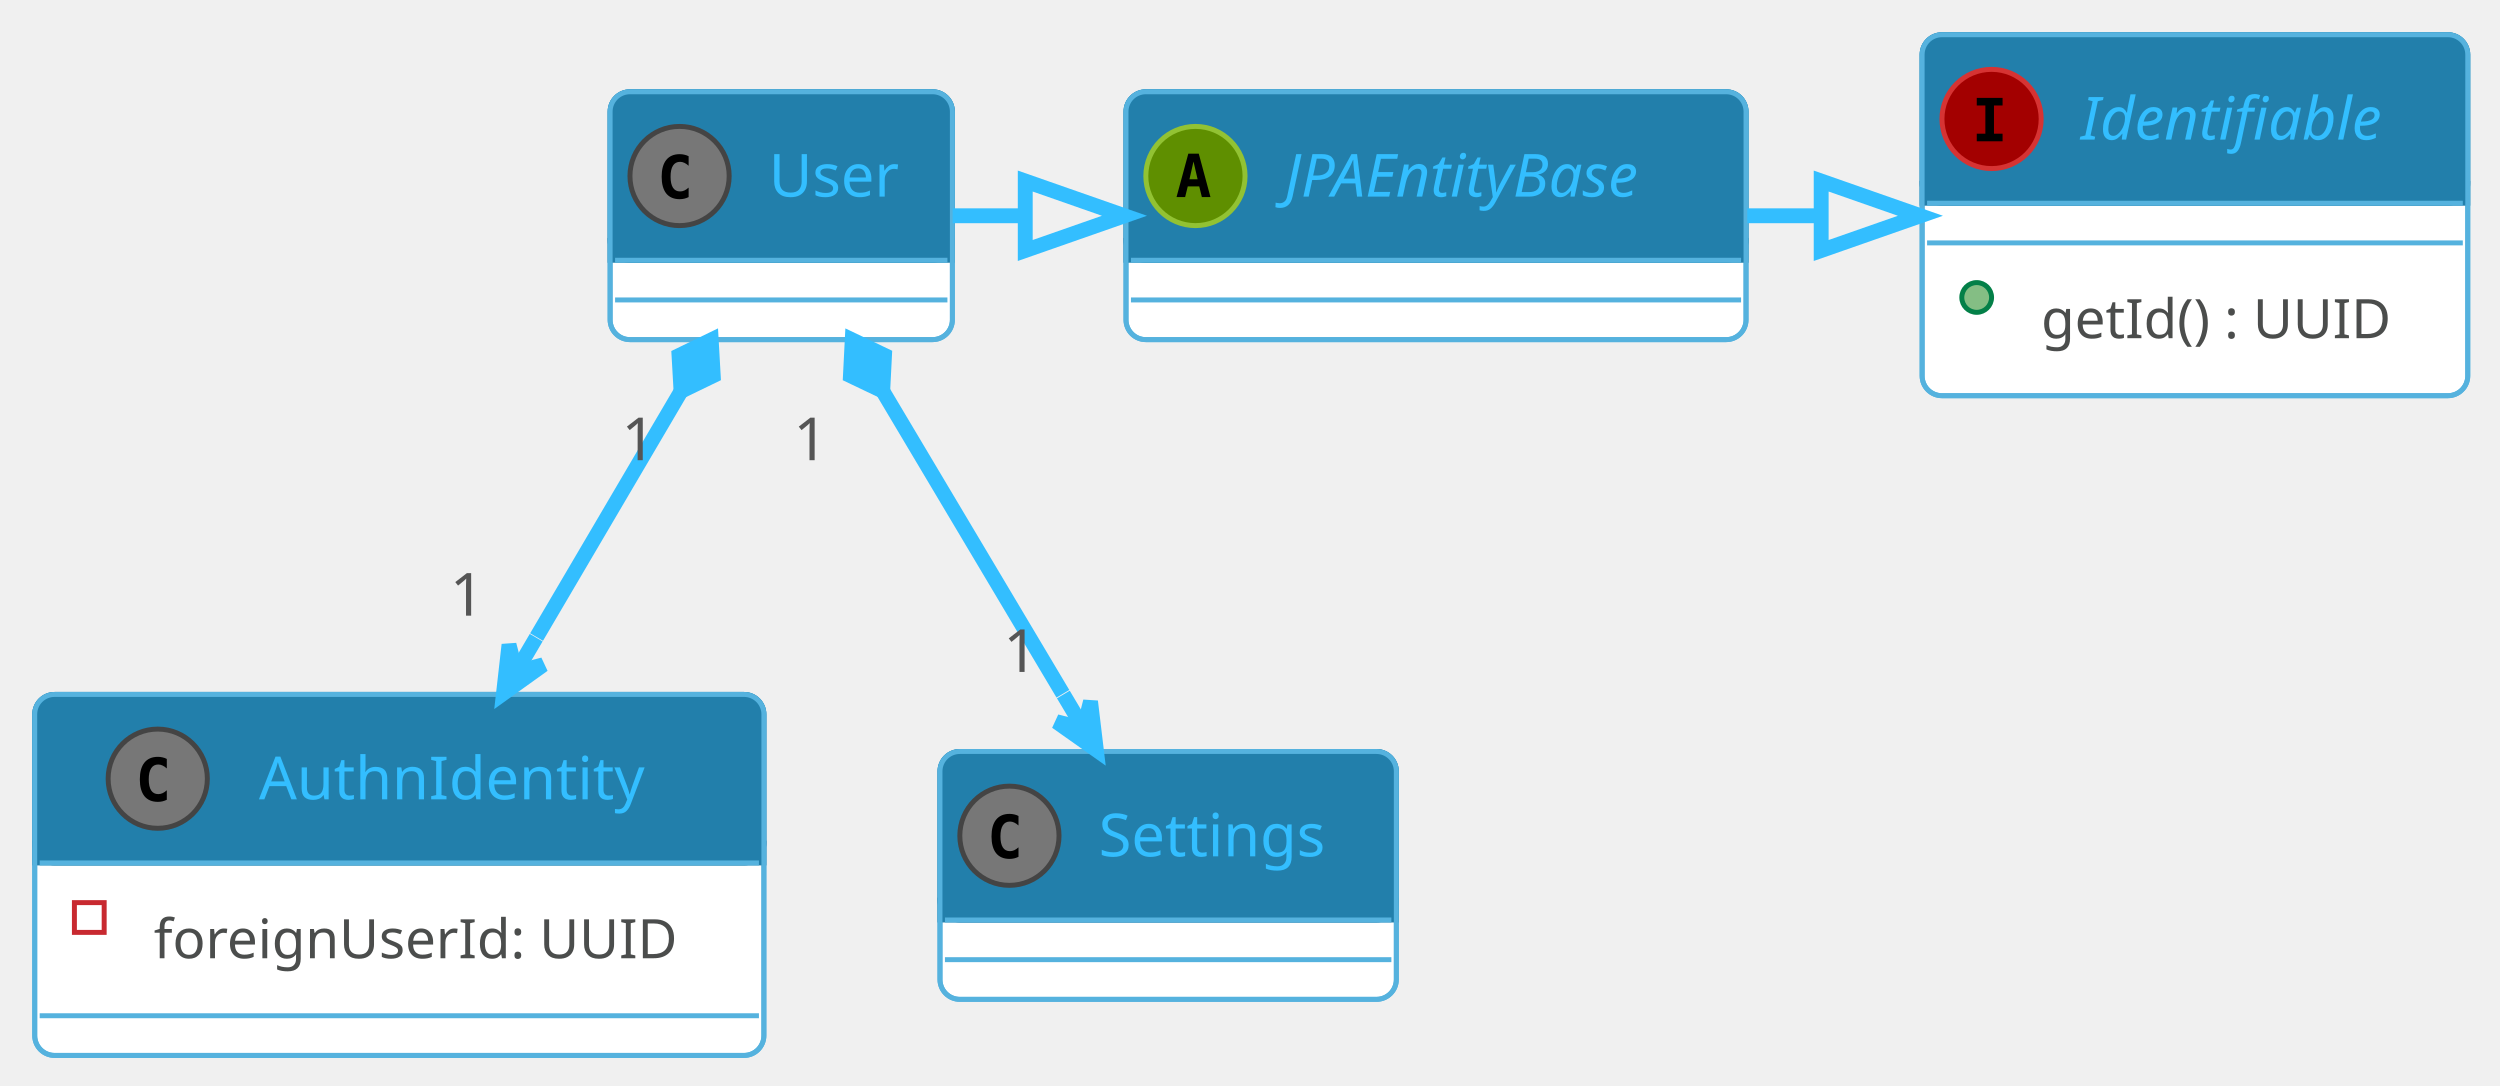
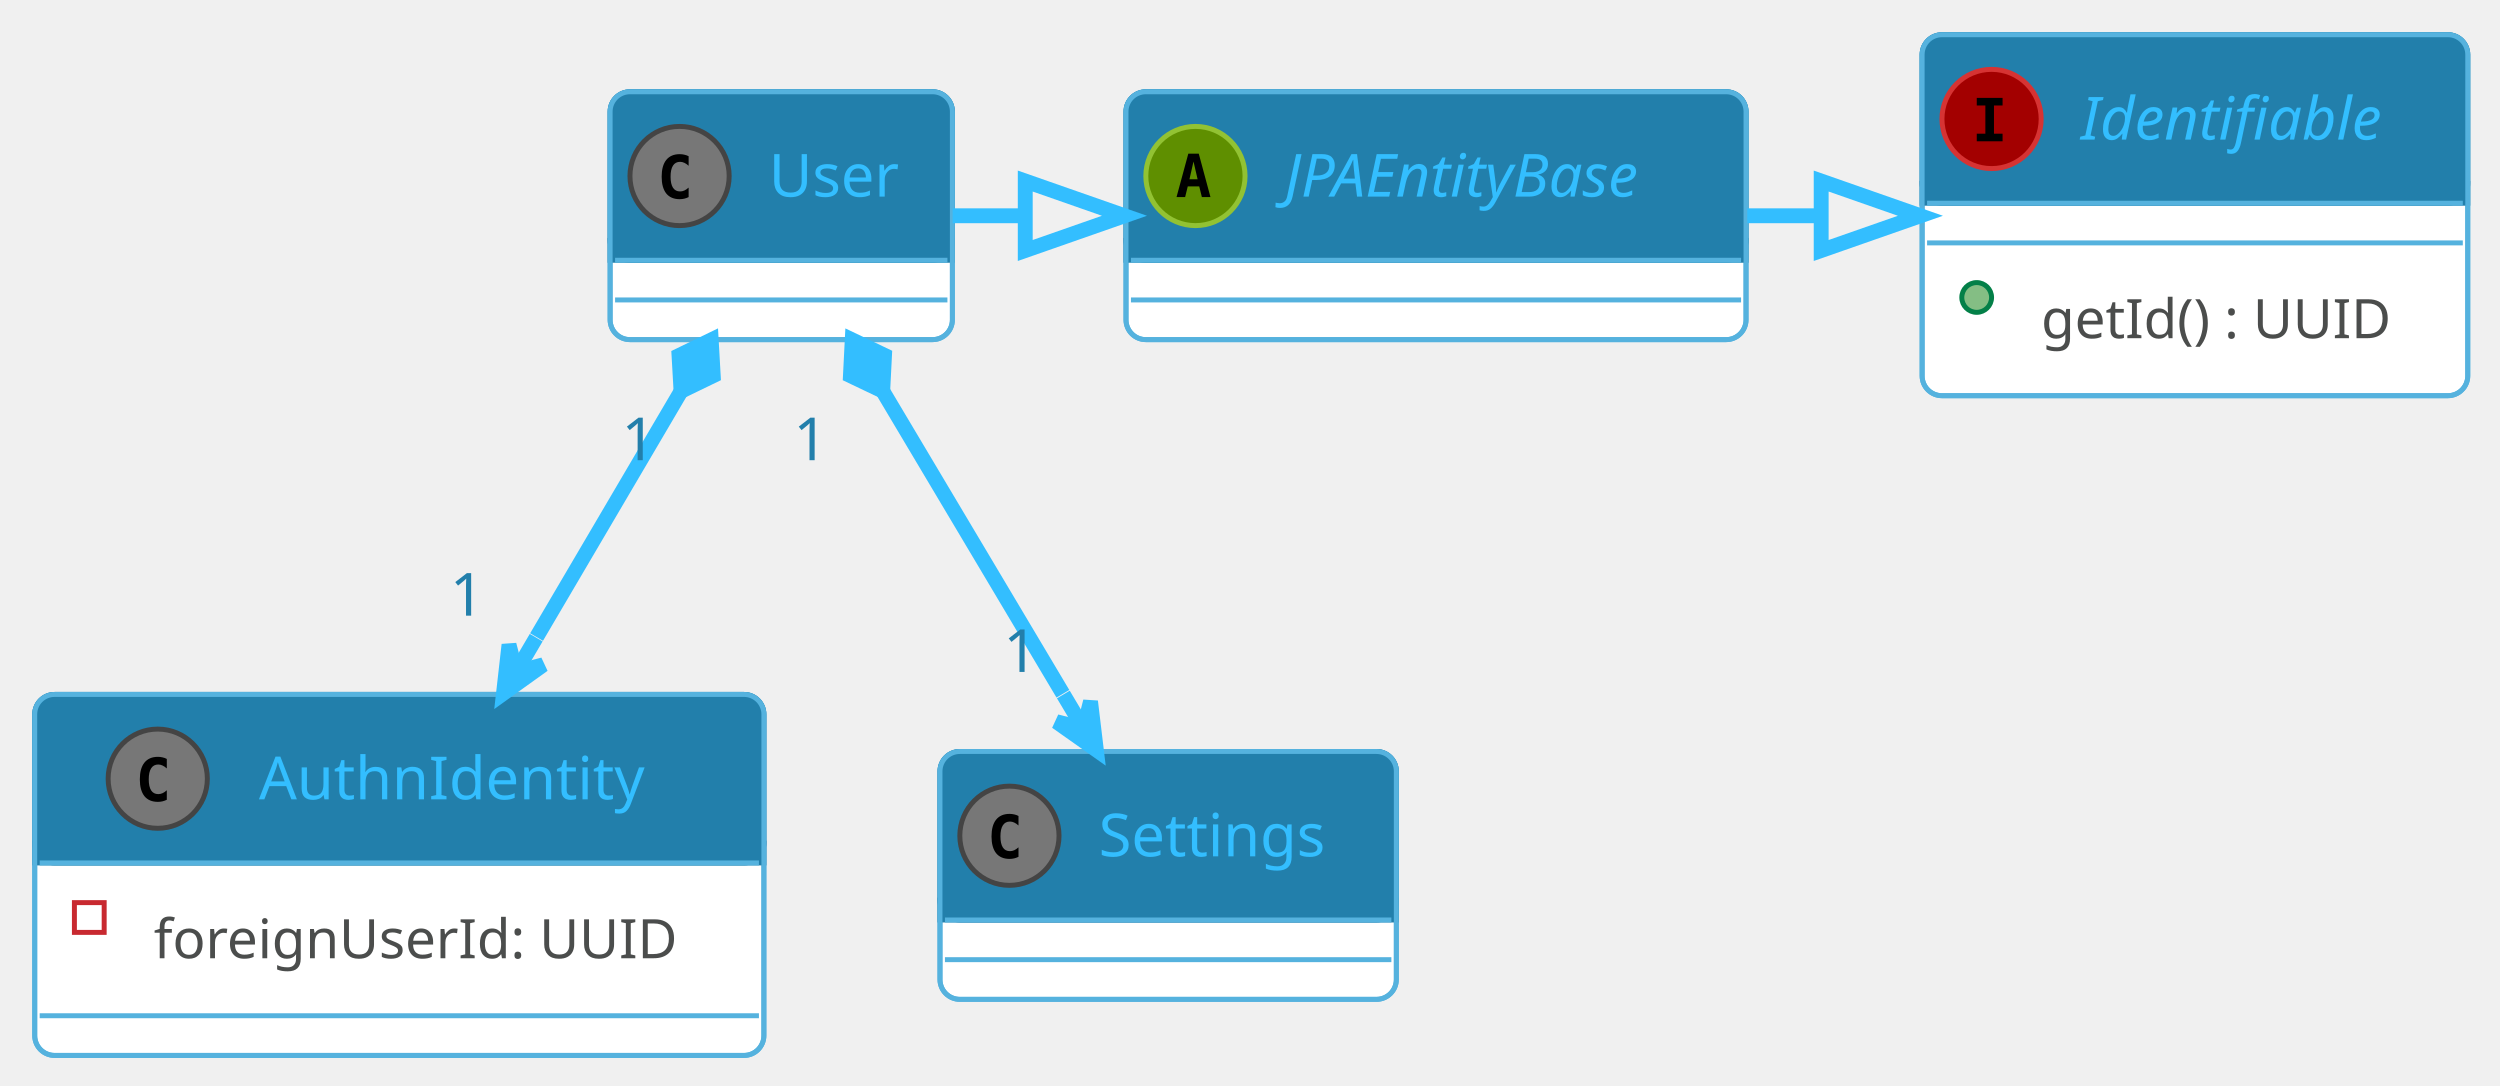
<svg xmlns="http://www.w3.org/2000/svg" contentScriptType="application/ecmascript" contentStyleType="text/css" height="228.125px" preserveAspectRatio="none" style="width:525px;height:228px;" version="1.1" viewBox="0 0 525 228" width="525px" zoomAndPan="magnify">
  <defs />
  <g>
    <rect codeLine="5" fill="#FFFFFF" height="75.806" id="Identifiable" rx="4.167" ry="4.167" style="stroke:#55B2DE;stroke-width:1.042;" width="114.583" x="403.646" y="7.292" />
    <rect fill="#227FAB" height="35.384" rx="4.167" ry="4.167" style="stroke:#227FAB;stroke-width:1.042;" width="114.583" x="403.646" y="7.292" />
    <rect fill="#227FAB" height="4.167" style="stroke:#227FAB;stroke-width:1.042;" width="114.583" x="403.646" y="38.509" />
    <rect codeLine="5" fill="none" height="75.806" id="Identifiable" rx="4.167" ry="4.167" style="stroke:#55B2DE;stroke-width:1.042;" width="114.583" x="403.646" y="7.292" />
    <ellipse cx="418.229" cy="24.984" fill="#A30000" rx="10.417" ry="10.417" style="stroke:#D63333;stroke-width:1.042;" />
    <path d="M415.12,22.152 L415.12,20.557 L420.54,20.557 L420.54,22.152 L418.734,22.152 L418.734,28.076 L420.54,28.076 L420.54,29.671 L415.12,29.671 L415.12,28.076 L416.927,28.076 L416.927,22.152 L415.12,22.152 Z " fill="#000000" />
    <text fill="#33BEFF" font-family="Verdana" font-size="12.5" font-style="italic" lengthAdjust="spacing" textLength="72.917" x="436.979" y="29.311">Identifiable</text>
    <line style="stroke:#55B2DE;stroke-width:1.042;" x1="404.688" x2="517.188" y1="42.676" y2="42.676" />
    <line style="stroke:#55B2DE;stroke-width:1.042;" x1="404.688" x2="517.188" y1="51.009" y2="51.009" />
    <ellipse cx="415.104" cy="62.467" fill="#84BE84" rx="3.125" ry="3.125" style="stroke:#038048;stroke-width:1.042;" />
    <text fill="#4B4D4C" font-family="Verdana" font-size="11.458" lengthAdjust="spacing" textLength="78.125" x="428.646" y="71.02">getId() : UUID</text>
    <rect codeLine="9" fill="#FFFFFF" height="52.051" id="JPAEntityBase" rx="4.167" ry="4.167" style="stroke:#55B2DE;stroke-width:1.042;" width="130.208" x="236.458" y="19.271" />
    <rect fill="#227FAB" height="35.384" rx="4.167" ry="4.167" style="stroke:#227FAB;stroke-width:1.042;" width="130.208" x="236.458" y="19.271" />
    <rect fill="#227FAB" height="4.167" style="stroke:#227FAB;stroke-width:1.042;" width="130.208" x="236.458" y="50.488" />
    <rect codeLine="9" fill="none" height="52.051" id="JPAEntityBase" rx="4.167" ry="4.167" style="stroke:#55B2DE;stroke-width:1.042;" width="130.208" x="236.458" y="19.271" />
    <ellipse cx="251.042" cy="36.963" fill="#5F8F00" rx="10.417" ry="10.417" style="stroke:#92C233;stroke-width:1.042;" />
    <path d="M250.635,33.919 L249.788,37.647 L251.497,37.647 L250.635,33.919 Z M249.544,32.275 L251.742,32.275 L254.199,41.39 L252.393,41.39 L251.839,39.144 L249.43,39.144 L248.877,41.39 L247.07,41.39 L249.544,32.275 Z " fill="#000000" />
    <text fill="#33BEFF" font-family="Verdana" font-size="12.5" font-style="italic" lengthAdjust="spacing" textLength="88.542" x="269.792" y="41.29">JPAEntityBase</text>
    <line style="stroke:#55B2DE;stroke-width:1.042;" x1="237.5" x2="365.625" y1="54.655" y2="54.655" />
    <line style="stroke:#55B2DE;stroke-width:1.042;" x1="237.5" x2="365.625" y1="62.988" y2="62.988" />
    <rect codeLine="11" fill="#FFFFFF" height="75.806" id="AuthnIdentity" rx="4.167" ry="4.167" style="stroke:#55B2DE;stroke-width:1.042;" width="153.125" x="7.292" y="145.833" />
    <rect fill="#227FAB" height="35.384" rx="4.167" ry="4.167" style="stroke:#227FAB;stroke-width:1.042;" width="153.125" x="7.292" y="145.833" />
    <rect fill="#227FAB" height="4.167" style="stroke:#227FAB;stroke-width:1.042;" width="153.125" x="7.292" y="177.051" />
    <rect codeLine="11" fill="none" height="75.806" id="AuthnIdentity" rx="4.167" ry="4.167" style="stroke:#55B2DE;stroke-width:1.042;" width="153.125" x="7.292" y="145.833" />
    <ellipse cx="33.125" cy="163.525" fill="#777777" rx="10.417" ry="10.417" style="stroke:#444444;stroke-width:1.042;" />
    <path d="M35.029,167.952 Q34.606,168.164 34.134,168.278 Q33.662,168.392 33.158,168.392 Q31.302,168.392 30.326,167.188 Q29.365,165.967 29.365,163.672 Q29.365,161.361 30.326,160.156 Q31.302,158.935 33.158,158.935 Q33.662,158.935 34.134,159.049 Q34.622,159.147 35.029,159.375 L35.029,161.377 Q34.574,160.954 34.134,160.758 Q33.695,160.547 33.239,160.547 Q32.246,160.547 31.741,161.344 Q31.237,162.126 31.237,163.672 Q31.237,165.202 31.741,165.983 Q32.246,166.764 33.239,166.764 Q33.695,166.764 34.134,166.569 Q34.574,166.374 35.029,165.951 L35.029,167.952 Z " fill="#000000" />
    <text fill="#33BEFF" font-family="Verdana" font-size="12.5" lengthAdjust="spacing" textLength="86.458" x="54.375" y="167.853">AuthnIdentity</text>
    <line style="stroke:#55B2DE;stroke-width:1.042;" x1="8.333" x2="159.375" y1="181.217" y2="181.217" />
    <rect fill="none" height="6.25" style="stroke:#C82930;stroke-width:1.042;" width="6.25" x="15.625" y="189.551" />
    <text fill="#4B4D4C" font-family="Verdana" font-size="11.458" lengthAdjust="spacing" textLength="116.667" x="32.292" y="201.228">foreignUserId: UUID</text>
    <line style="stroke:#55B2DE;stroke-width:1.042;" x1="8.333" x2="159.375" y1="213.306" y2="213.306" />
    <rect fill="#FFFFFF" height="52.051" id="User" rx="4.167" ry="4.167" style="stroke:#55B2DE;stroke-width:1.042;" width="71.875" x="128.125" y="19.271" />
    <rect fill="#227FAB" height="35.384" rx="4.167" ry="4.167" style="stroke:#227FAB;stroke-width:1.042;" width="71.875" x="128.125" y="19.271" />
    <rect fill="#227FAB" height="4.167" style="stroke:#227FAB;stroke-width:1.042;" width="71.875" x="128.125" y="50.488" />
    <rect fill="none" height="52.051" id="User" rx="4.167" ry="4.167" style="stroke:#55B2DE;stroke-width:1.042;" width="71.875" x="128.125" y="19.271" />
    <ellipse cx="142.708" cy="36.963" fill="#777777" rx="10.417" ry="10.417" style="stroke:#444444;stroke-width:1.042;" />
    <path d="M144.613,41.39 Q144.19,41.602 143.717,41.715 Q143.245,41.829 142.741,41.829 Q140.885,41.829 139.909,40.625 Q138.949,39.404 138.949,37.109 Q138.949,34.798 139.909,33.594 Q140.885,32.373 142.741,32.373 Q143.245,32.373 143.717,32.487 Q144.206,32.585 144.613,32.812 L144.613,34.815 Q144.157,34.391 143.717,34.196 Q143.278,33.984 142.822,33.984 Q141.829,33.984 141.325,34.782 Q140.82,35.563 140.82,37.109 Q140.82,38.639 141.325,39.421 Q141.829,40.202 142.822,40.202 Q143.278,40.202 143.717,40.007 Q144.157,39.811 144.613,39.388 L144.613,41.39 Z " fill="#000000" />
    <text fill="#33BEFF" font-family="Verdana" font-size="12.5" lengthAdjust="spacing" textLength="30.208" x="161.458" y="41.29">User</text>
    <line style="stroke:#55B2DE;stroke-width:1.042;" x1="129.167" x2="198.958" y1="54.655" y2="54.655" />
    <line style="stroke:#55B2DE;stroke-width:1.042;" x1="129.167" x2="198.958" y1="62.988" y2="62.988" />
    <rect fill="#FFFFFF" height="52.051" id="Settings" rx="4.167" ry="4.167" style="stroke:#55B2DE;stroke-width:1.042;" width="95.833" x="197.396" y="157.812" />
    <rect fill="#227FAB" height="35.384" rx="4.167" ry="4.167" style="stroke:#227FAB;stroke-width:1.042;" width="95.833" x="197.396" y="157.812" />
    <rect fill="#227FAB" height="4.167" style="stroke:#227FAB;stroke-width:1.042;" width="95.833" x="197.396" y="189.03" />
    <rect fill="none" height="52.051" id="Settings" rx="4.167" ry="4.167" style="stroke:#55B2DE;stroke-width:1.042;" width="95.833" x="197.396" y="157.812" />
    <ellipse cx="211.979" cy="175.505" fill="#777777" rx="10.417" ry="10.417" style="stroke:#444444;stroke-width:1.042;" />
    <path d="M213.883,179.932 Q213.46,180.143 212.988,180.257 Q212.516,180.371 212.012,180.371 Q210.156,180.371 209.18,179.167 Q208.219,177.946 208.219,175.651 Q208.219,173.34 209.18,172.135 Q210.156,170.915 212.012,170.915 Q212.516,170.915 212.988,171.029 Q213.477,171.126 213.883,171.354 L213.883,173.356 Q213.428,172.933 212.988,172.738 Q212.549,172.526 212.093,172.526 Q211.1,172.526 210.596,173.324 Q210.091,174.105 210.091,175.651 Q210.091,177.181 210.596,177.962 Q211.1,178.744 212.093,178.744 Q212.549,178.744 212.988,178.548 Q213.428,178.353 213.883,177.93 L213.883,179.932 Z " fill="#000000" />
    <text fill="#33BEFF" font-family="Verdana" font-size="12.5" lengthAdjust="spacing" textLength="54.167" x="230.729" y="179.832">Settings</text>
    <line style="stroke:#55B2DE;stroke-width:1.042;" x1="198.438" x2="292.188" y1="193.197" y2="193.197" />
    <line style="stroke:#55B2DE;stroke-width:1.042;" x1="198.438" x2="292.188" y1="201.53" y2="201.53" />
    <path codeLine="15" d="M366.927,45.312 C372.042,45.312 377.156,45.312 382.271,45.312 " fill="none" id="JPAEntityBase-to-Identifiable" style="stroke:#33BEFF;stroke-width:3.125;" />
    <polygon fill="none" points="382.448,38.021,403.281,45.312,382.448,52.604,382.448,38.021" style="stroke:#33BEFF;stroke-width:3.125;" />
    <path codeLine="16" d="M200.052,45.312 C205.125,45.312 210.198,45.312 215.271,45.312 " fill="none" id="User-to-JPAEntityBase" style="stroke:#33BEFF;stroke-width:3.125;" />
    <polygon fill="none" points="215.302,38.021,236.135,45.312,215.302,52.604,215.302,38.021" style="stroke:#33BEFF;stroke-width:3.125;" />
    <path codeLine="18" d="M143.018,82.161 C143.018,82.161 122.5,117.062 112.677,133.781 " fill="none" id="User-AuthnIdentity" style="stroke:#33BEFF;stroke-width:3.125;" />
    <polygon fill="#33BEFF" points="105.74,145.583,114.08,139.609,108.377,141.092,106.894,135.389,105.74,145.583" style="stroke:#33BEFF;stroke-width:3.125;" />
    <line style="stroke:#33BEFF;stroke-width:3.125;" x1="108.377" x2="112.599" y1="141.092" y2="133.911" />
    <polygon fill="#33BEFF" points="149.354,71.385,142.594,74.661,143.018,82.161,149.778,78.885,149.354,71.385" style="stroke:#33BEFF;stroke-width:3.125;" />
-     <text fill="#555555" font-family="Verdana" font-size="12.5" lengthAdjust="spacing" textLength="8.333" x="130.544" y="96.634">1</text>
-     <text fill="#555555" font-family="Verdana" font-size="12.5" lengthAdjust="spacing" textLength="8.333" x="94.504" y="129.286">1</text>
+     <text fill="#227FAB" font-family="Verdana" font-size="12.5" lengthAdjust="spacing" textLength="8.333" x="130.544" y="96.634">1</text>
+     <text fill="#227FAB" font-family="Verdana" font-size="12.5" lengthAdjust="spacing" textLength="8.333" x="94.504" y="129.286">1</text>
    <path codeLine="19" d="M185.368,82.123 C185.368,82.123 211.615,126.219 223.208,145.688 " fill="none" id="User-Settings" style="stroke:#33BEFF;stroke-width:3.125;" />
    <polygon fill="#33BEFF" points="230.229,157.479,229.009,147.293,227.563,153.005,221.851,151.559,230.229,157.479" style="stroke:#33BEFF;stroke-width:3.125;" />
    <line style="stroke:#33BEFF;stroke-width:3.125;" x1="227.563" x2="223.302" y1="153.005" y2="145.844" />
    <polygon fill="#33BEFF" points="178.969,71.385,178.589,78.887,185.368,82.123,185.748,74.621,178.969,71.385" style="stroke:#33BEFF;stroke-width:3.125;" />
-     <text fill="#555555" font-family="Verdana" font-size="12.5" lengthAdjust="spacing" textLength="8.333" x="166.637" y="96.634">1</text>
-     <text fill="#555555" font-family="Verdana" font-size="12.5" lengthAdjust="spacing" textLength="8.333" x="210.726" y="141.11">1</text>
+     <text fill="#227FAB" font-family="Verdana" font-size="12.5" lengthAdjust="spacing" textLength="8.333" x="166.637" y="96.634">1</text>
+     <text fill="#227FAB" font-family="Verdana" font-size="12.5" lengthAdjust="spacing" textLength="8.333" x="210.726" y="141.11">1</text>
  </g>
</svg>
